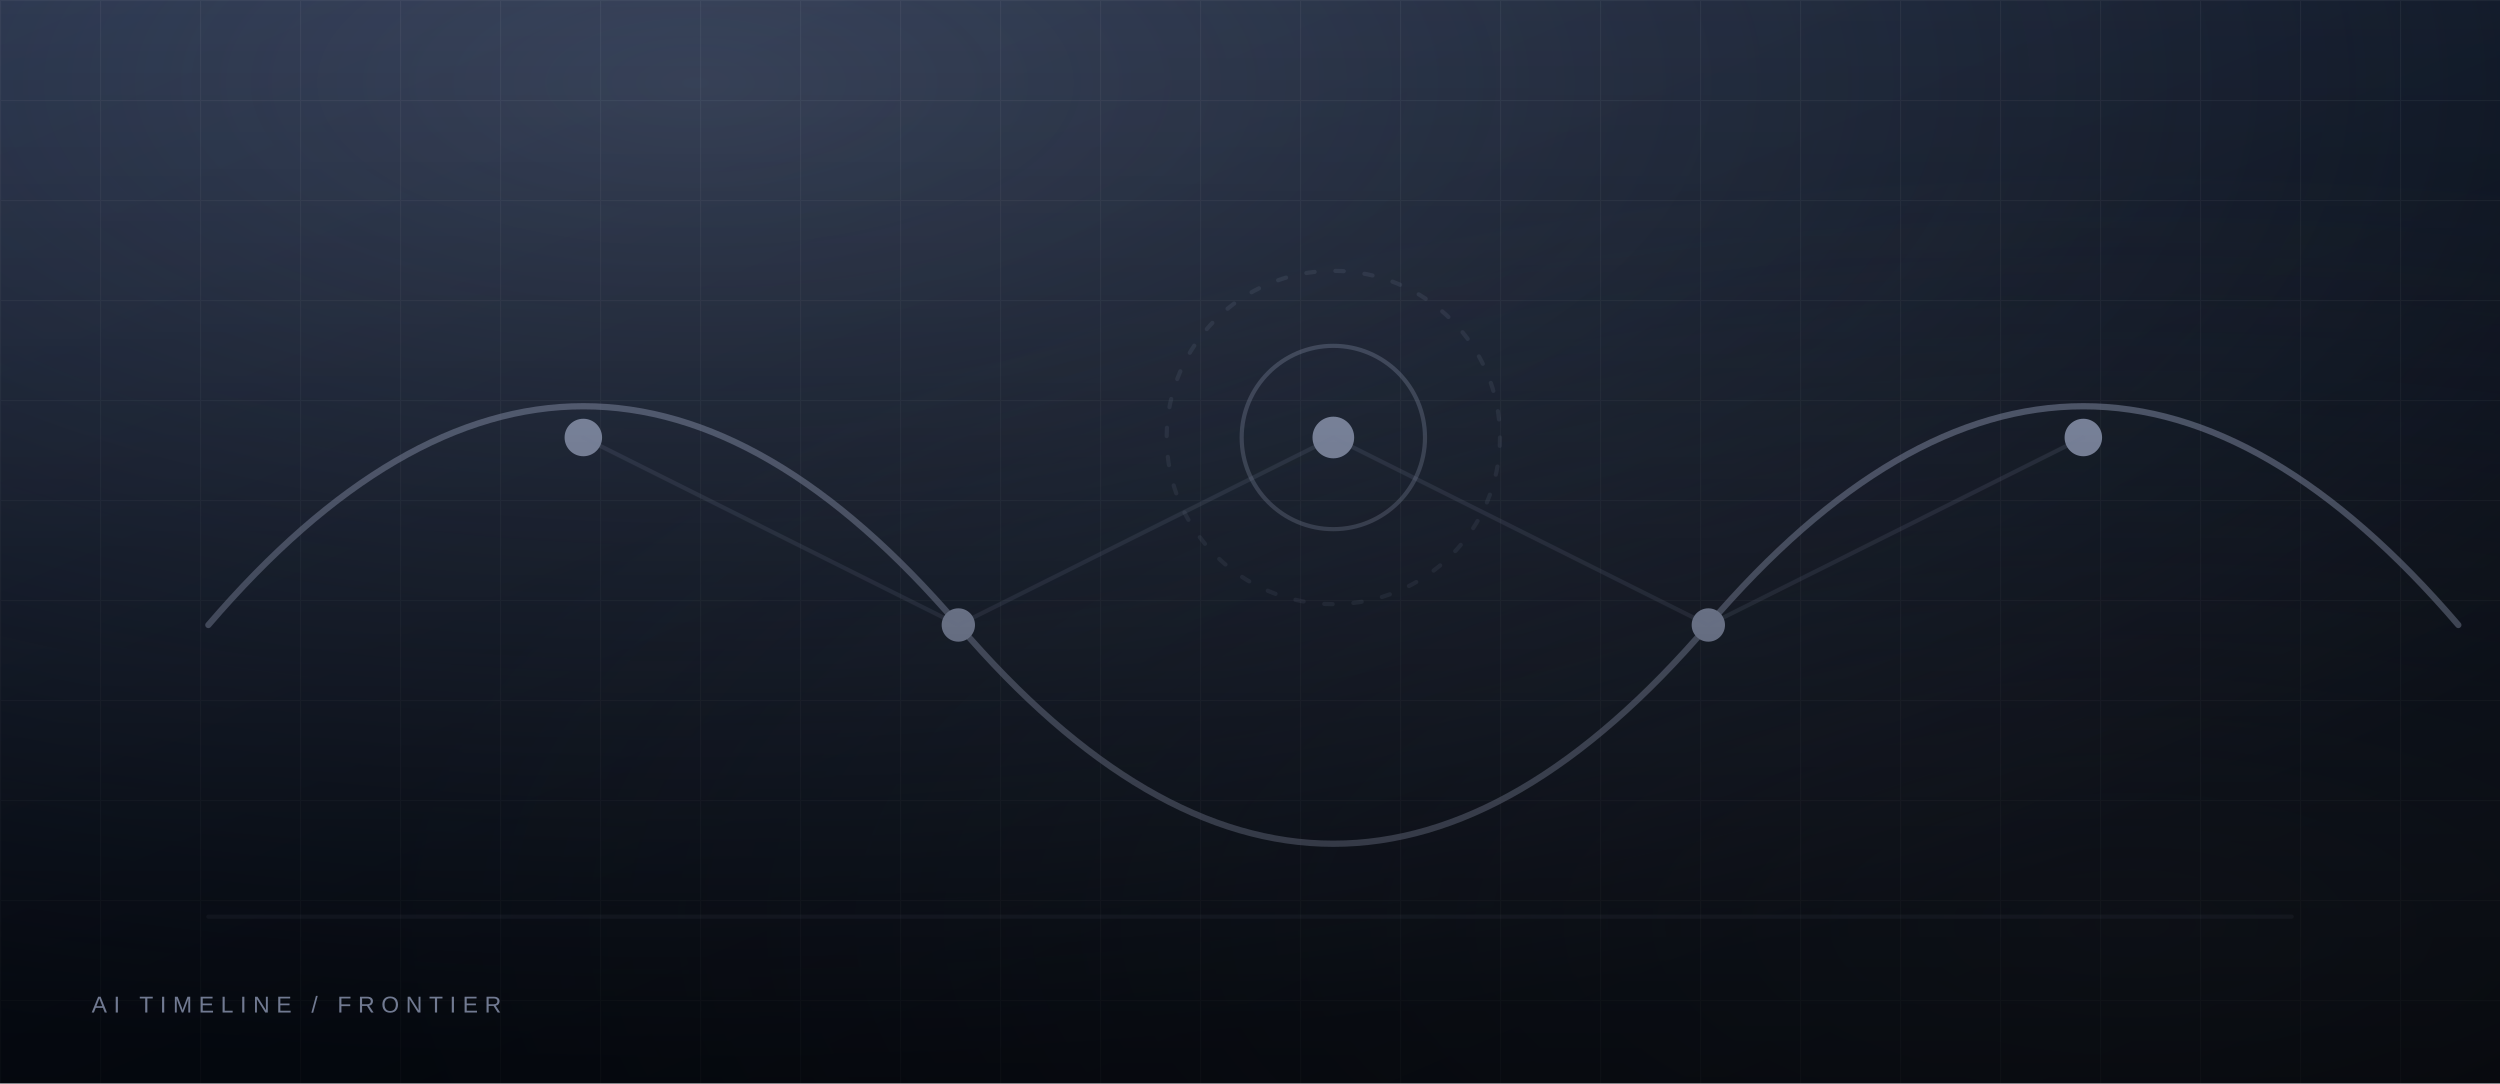
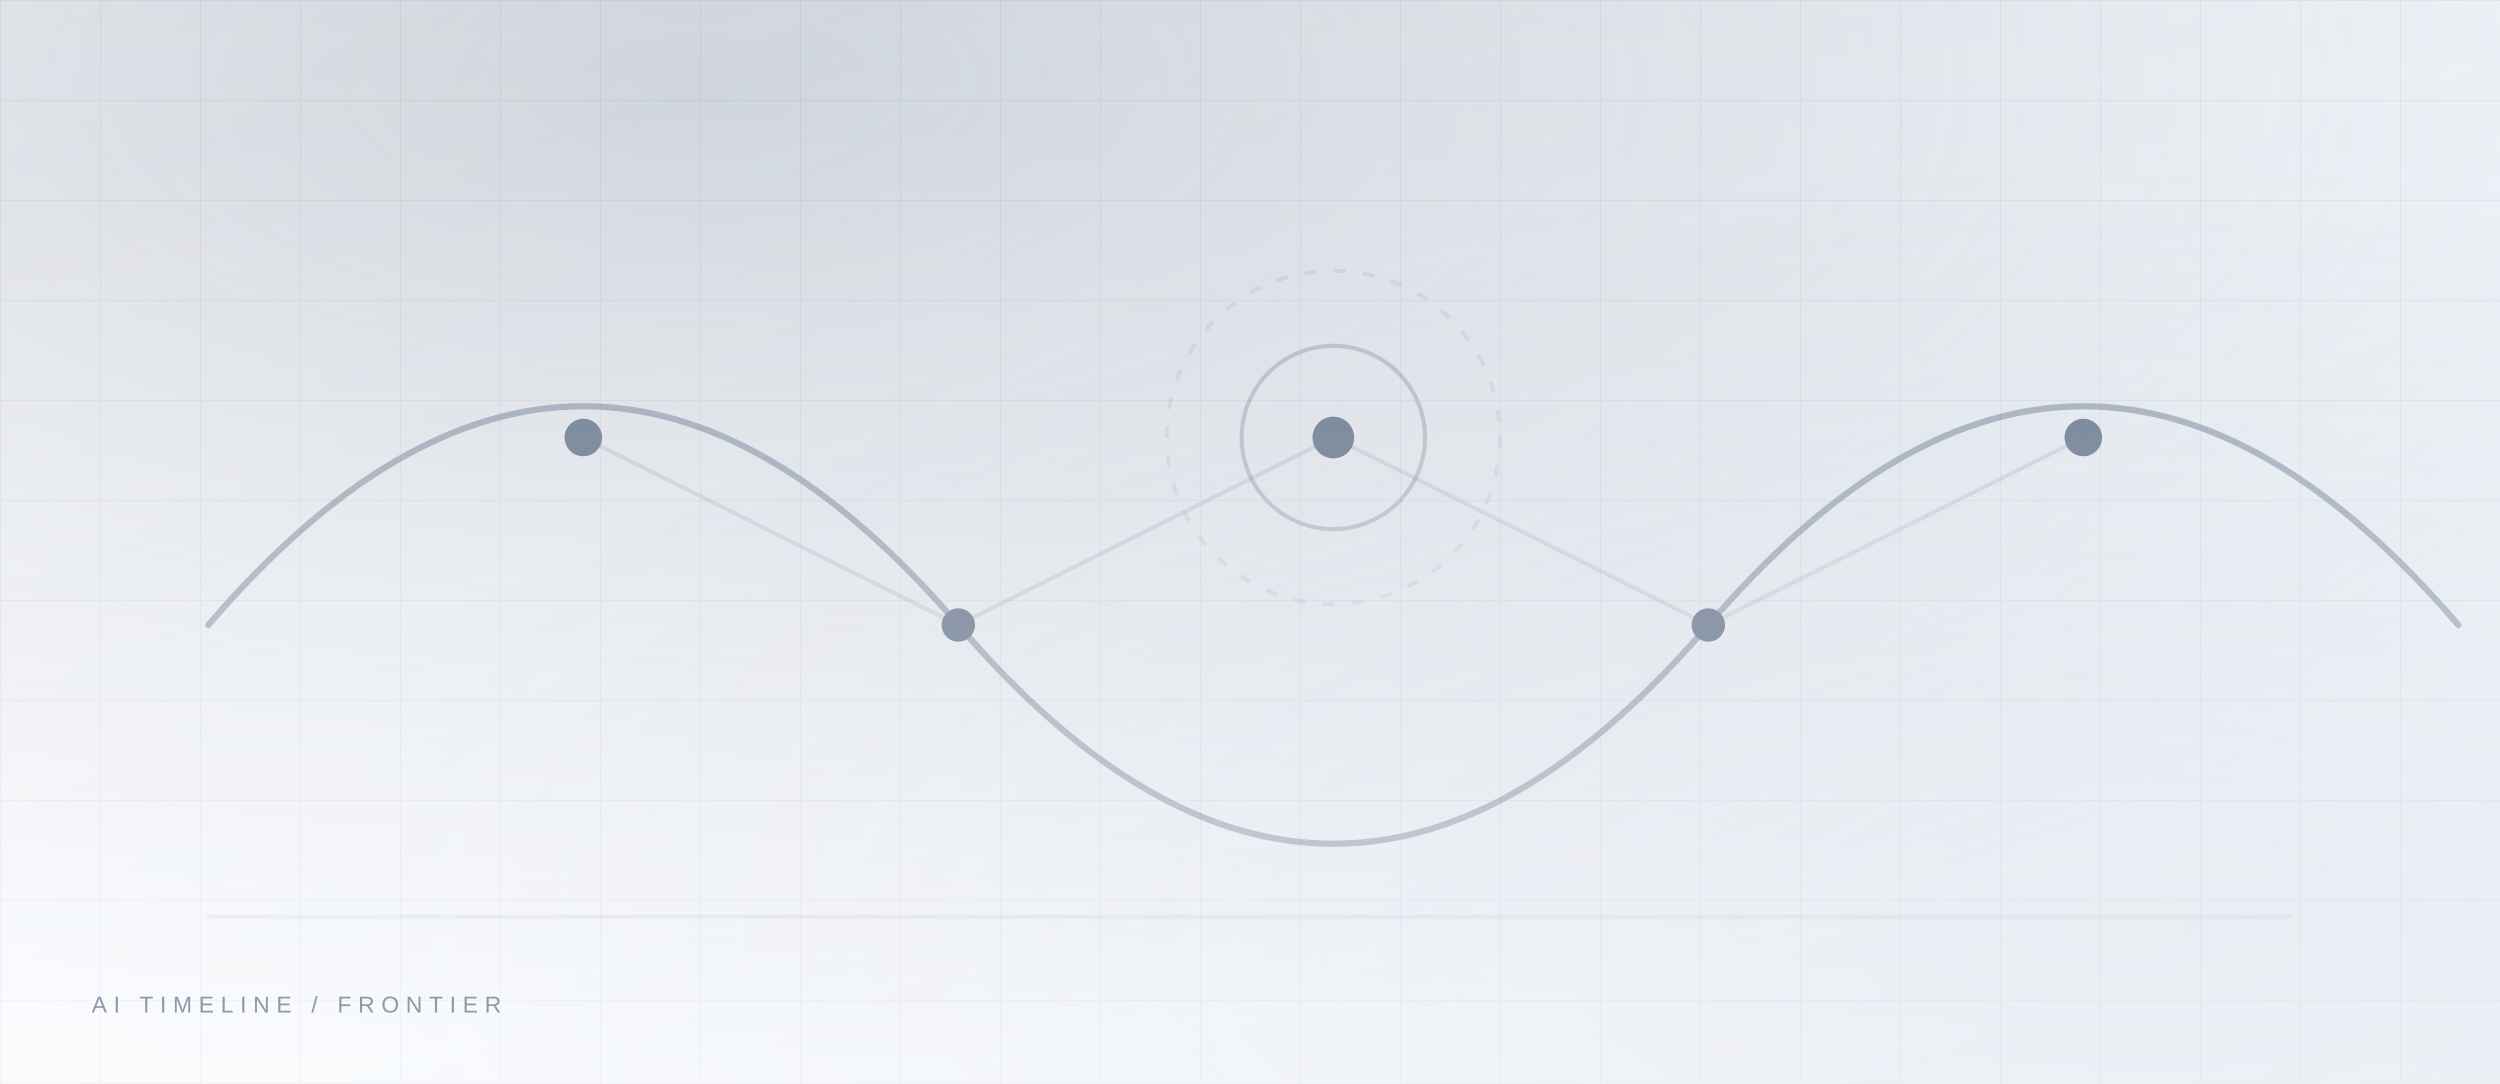
<svg xmlns="http://www.w3.org/2000/svg" width="1200" height="520" viewBox="0 0 1200 520" role="img">
  <defs>
    <linearGradient id="bg" x1="0" y1="0" x2="1" y2="1">
-       <stop offset="0" stop-color="#121d34" />
-       <stop offset=".55" stop-color="#0a1220" />
-       <stop offset="1" stop-color="#070b14" />
+       <stop offset="0" stop-color="#ffffff" />
+       <stop offset=".55" stop-color="#f4f7fc" />
+       <stop offset="1" stop-color="#e8eff8" />
    </linearGradient>
    <radialGradient id="glow" cx=".28" cy=".08" r=".9">
-       <stop offset="0" stop-color="#9aa6c4" stop-opacity=".30" />
-       <stop offset="1" stop-color="#9aa6c4" stop-opacity="0" />
+       <stop offset="0" stop-color="#64748b" stop-opacity=".30" />
+       <stop offset="1" stop-color="#64748b" stop-opacity="0" />
    </radialGradient>
    <radialGradient id="glow2" cx=".85" cy=".85" r=".7">
-       <stop offset="0" stop-color="#9aa6c4" stop-opacity=".12" />
-       <stop offset="1" stop-color="#9aa6c4" stop-opacity="0" />
+       <stop offset="0" stop-color="#64748b" stop-opacity=".12" />
+       <stop offset="1" stop-color="#64748b" stop-opacity="0" />
    </radialGradient>
    <pattern id="grid" width="48" height="48" patternUnits="userSpaceOnUse">
-       <path d="M48 0H0V48" fill="none" stroke="#ffffff" stroke-opacity=".05" />
+       <path d="M48 0H0V48" fill="none" stroke="#1f2937" stroke-opacity=".06" />
    </pattern>
    <linearGradient id="fade" x1="0" y1="0" x2="0" y2="1">
-       <stop offset="0" stop-color="#000" stop-opacity="0" />
-       <stop offset="1" stop-color="#000" stop-opacity=".58" />
+       <stop offset="0" stop-color="#ffffff" stop-opacity="0" />
+       <stop offset="1" stop-color="#ffffff" stop-opacity=".45" />
    </linearGradient>
  </defs>
  <rect width="1200" height="520" fill="url(#bg)" />
  <rect width="1200" height="520" fill="url(#glow)" />
  <rect width="1200" height="520" fill="url(#glow2)" />
  <rect width="1200" height="520" fill="url(#grid)" />
  <g fill="none" stroke-linecap="round" stroke-linejoin="round">
-     <path d="M100 300c120-140 240-140 360 0s240 140 360 0 240-140 360 0" stroke="#9aa6c4" stroke-opacity=".55" stroke-width="3" />
-     <g fill="#9aa6c4" stroke="none">
+     <path d="M100 300c120-140 240-140 360 0s240 140 360 0 240-140 360 0" stroke="#64748b" stroke-opacity=".55" stroke-width="3" />
+     <g fill="#64748b" stroke="none">
      <circle cx="280" cy="210" r="9" />
      <circle cx="460" cy="300" r="8" />
      <circle cx="640" cy="210" r="10" />
      <circle cx="820" cy="300" r="8" />
      <circle cx="1000" cy="210" r="9" />
    </g>
-     <g stroke="#9aa6c4" stroke-opacity=".18" stroke-width="2">
+     <g stroke="#64748b" stroke-opacity=".18" stroke-width="2">
      <path d="M280 210l180 90 180-90 180 90 180-90M460 300l180-90 180 90" />
    </g>
-     <circle cx="640" cy="210" r="44" stroke="#9aa6c4" stroke-opacity=".35" stroke-width="2" />
-     <circle cx="640" cy="210" r="80" stroke="#9aa6c4" stroke-opacity=".14" stroke-width="2" stroke-dasharray="4 10" />
-     <path d="M100 440h1000" stroke="#9aa6c4" stroke-opacity=".12" stroke-width="2" />
+     <circle cx="640" cy="210" r="44" stroke="#64748b" stroke-opacity=".35" stroke-width="2" />
+     <circle cx="640" cy="210" r="80" stroke="#64748b" stroke-opacity=".14" stroke-width="2" stroke-dasharray="4 10" />
+     <path d="M100 440h1000" stroke="#64748b" stroke-opacity=".12" stroke-width="2" />
  </g>
  <rect width="1200" height="520" fill="url(#fade)" />
-   <text x="44" y="486" font-family="Segoe UI, Arial, sans-serif" font-size="11" letter-spacing="3.2" fill="#9aa6c4" fill-opacity=".72">AI TIMELINE / FRONTIER</text>
+   <text x="44" y="486" font-family="Segoe UI, Arial, sans-serif" font-size="11" letter-spacing="3.2" fill="#64748b" fill-opacity=".72">AI TIMELINE / FRONTIER</text>
</svg>
